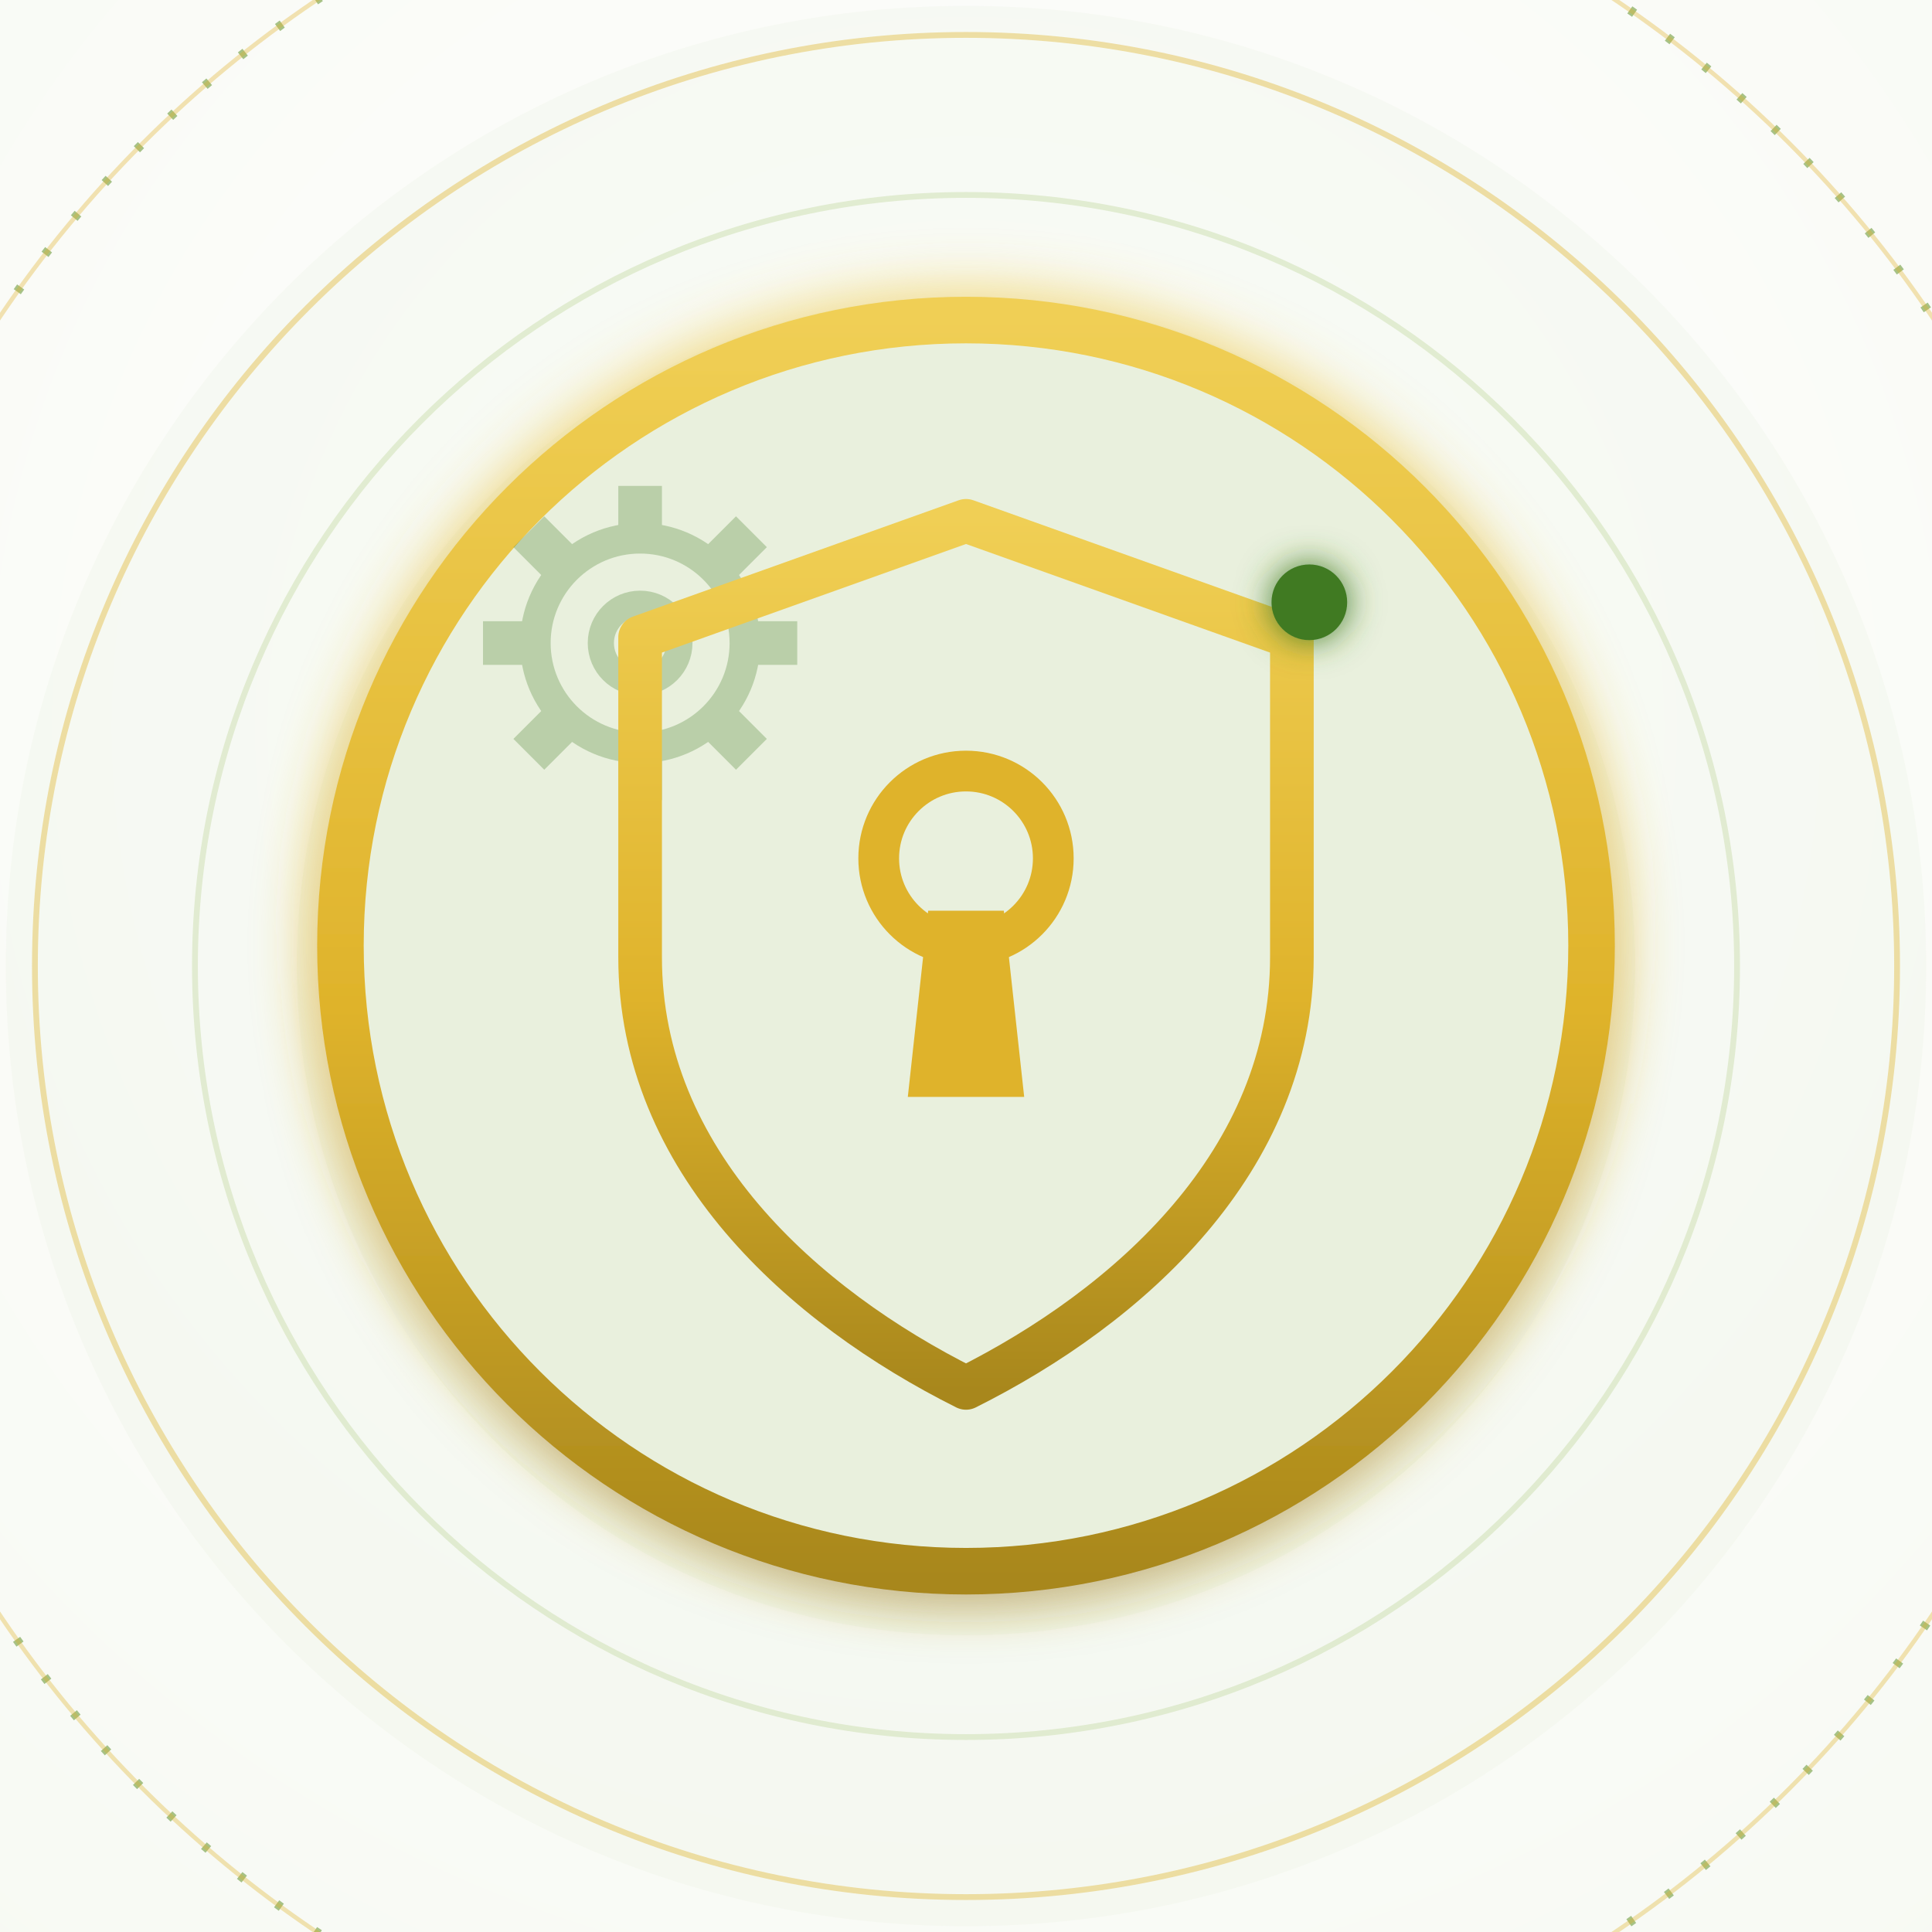
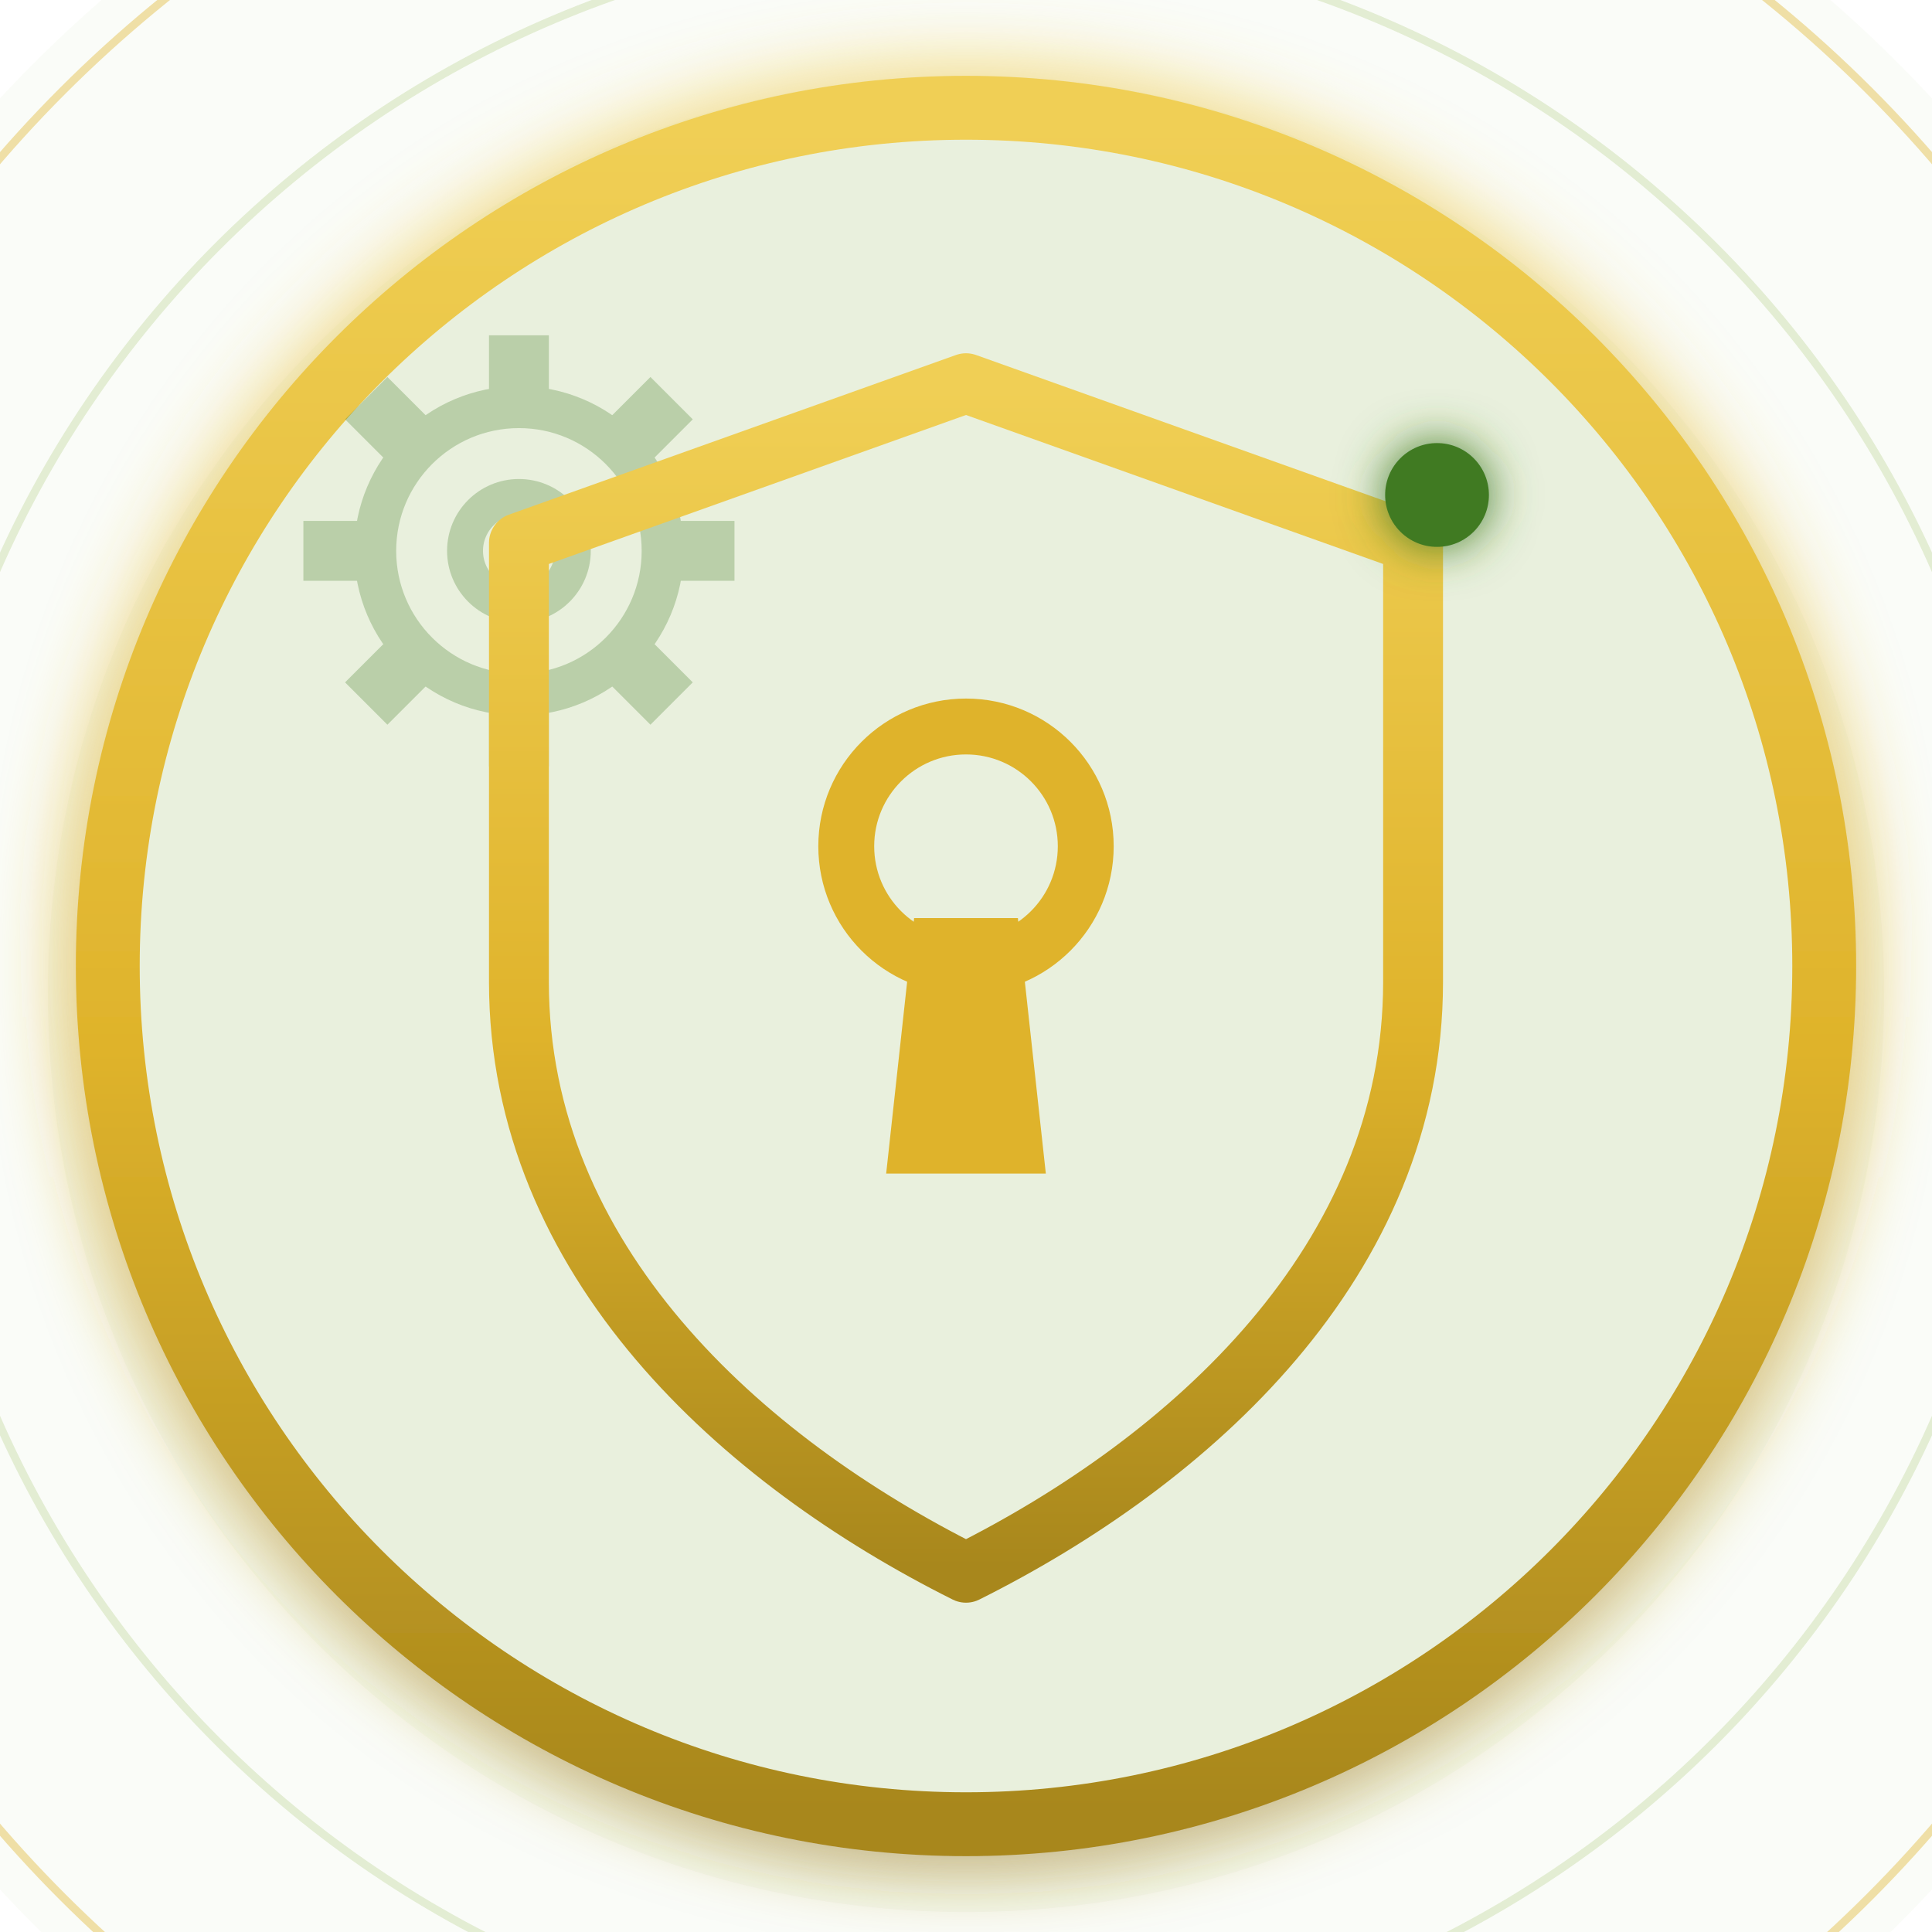
- <svg xmlns="http://www.w3.org/2000/svg" width="664" height="664" viewBox="180 180 664 664">
+ <svg xmlns="http://www.w3.org/2000/svg" width="484" height="484" viewBox="270 263 484 484">
  <defs>
-     <filter id="glowL" x="-150%" y="-150%" width="400%" height="400%">
+     <filter id="glow" x="-150%" y="-150%" width="400%" height="400%">
      <feGaussianBlur stdDeviation="6" result="b" />
      <feMerge>
        <feMergeNode in="b" />
        <feMergeNode in="SourceGraphic" />
      </feMerge>
    </filter>
-     <filter id="softglowL" x="-80%" y="-80%" width="260%" height="260%">
+     <filter id="softglow" x="-80%" y="-80%" width="260%" height="260%">
      <feGaussianBlur stdDeviation="10" result="b" />
      <feMerge>
        <feMergeNode in="b" />
        <feMergeNode in="SourceGraphic" />
      </feMerge>
    </filter>
-     <radialGradient id="bggL" cx="50%" cy="42%" r="75%">
+     <radialGradient id="bgg" cx="50%" cy="42%" r="75%">
      <stop offset="0%" stop-color="#ffffff" />
      <stop offset="100%" stop-color="#f4f7ee" />
    </radialGradient>
-     <linearGradient id="goldgL" x1="0" y1="0" x2="0" y2="1">
+     <linearGradient id="goldg" x1="0" y1="0" x2="0" y2="1">
      <stop offset="0%" stop-color="#f0cf55" />
      <stop offset="55%" stop-color="#dfb32b" />
      <stop offset="100%" stop-color="#a8871c" />
    </linearGradient>
  </defs>
-   <rect width="1024" height="1024" fill="url(#bggL)" />
  <circle cx="512" cy="512" r="330" fill="#cfe0b4" opacity="0.10" />
  <circle cx="512" cy="512" r="230" fill="#b7d38e" opacity="0.08" />
  <circle cx="512" cy="512" r="400" fill="none" stroke="#9dbb7a" stroke-width="3" stroke-dasharray="2 14" opacity="0.9" />
  <circle cx="512" cy="512" r="400" fill="none" stroke="#dfb32b" stroke-width="1.5" opacity="0.35" />
-   <circle cx="512.0" cy="112.0" r="9" fill="#3f7a24" filter="url(#glowL)" />
-   <circle cx="858.4" cy="312.0" r="9" fill="#3f7a24" filter="url(#glowL)" />
-   <circle cx="858.4" cy="712.0" r="9" fill="#3f7a24" filter="url(#glowL)" />
-   <circle cx="512.0" cy="912.0" r="9" fill="#3f7a24" filter="url(#glowL)" />
-   <circle cx="165.6" cy="712.0" r="9" fill="#3f7a24" filter="url(#glowL)" />
-   <circle cx="165.6" cy="312.0" r="9" fill="#3f7a24" filter="url(#glowL)" />
+   <circle cx="512.0" cy="112.0" r="9" fill="#3f7a24" filter="url(#glow)" />
+   <circle cx="858.4" cy="312.0" r="9" fill="#3f7a24" filter="url(#glow)" />
+   <circle cx="858.4" cy="712.0" r="9" fill="#3f7a24" filter="url(#glow)" />
+   <circle cx="512.0" cy="912.0" r="9" fill="#3f7a24" filter="url(#glow)" />
+   <circle cx="165.6" cy="712.0" r="9" fill="#3f7a24" filter="url(#glow)" />
+   <circle cx="165.6" cy="312.0" r="9" fill="#3f7a24" filter="url(#glow)" />
  <circle cx="512" cy="512" r="320" fill="none" stroke="#dfb32b" stroke-width="2" opacity="0.4" />
  <circle cx="512" cy="512" r="265" fill="none" stroke="#cfe0b4" stroke-width="2" opacity="0.55" />
  <g transform="translate(512,505)">
-     <g filter="url(#softglowL)">
-       <circle r="215" fill="#e9f0dd" stroke="url(#goldgL)" stroke-width="16" />
+     <g filter="url(#softglow)">
+       <circle r="215" fill="#e9f0dd" stroke="url(#goldg)" stroke-width="16" />
    </g>
    <g transform="translate(-112,-104) scale(1.5)" opacity="0.28">
      <circle r="24" fill="none" stroke="#3f7a24" stroke-width="7" />
      <circle r="9" fill="none" stroke="#3f7a24" stroke-width="6" />
      <line x1="24.0" y1="0.0" x2="36.0" y2="0.0" stroke="#3f7a24" stroke-width="10" />
      <line x1="17.0" y1="17.0" x2="25.5" y2="25.5" stroke="#3f7a24" stroke-width="10" />
      <line x1="0.0" y1="24.0" x2="0.0" y2="36.0" stroke="#3f7a24" stroke-width="10" />
      <line x1="-17.0" y1="17.0" x2="-25.5" y2="25.5" stroke="#3f7a24" stroke-width="10" />
      <line x1="-24.0" y1="0.0" x2="-36.0" y2="0.0" stroke="#3f7a24" stroke-width="10" />
      <line x1="-17.0" y1="-17.0" x2="-25.5" y2="-25.5" stroke="#3f7a24" stroke-width="10" />
      <line x1="-0.0" y1="-24.0" x2="-0.0" y2="-36.0" stroke="#3f7a24" stroke-width="10" />
      <line x1="17.0" y1="-17.0" x2="25.5" y2="-25.5" stroke="#3f7a24" stroke-width="10" />
    </g>
    <g transform="translate(0,-6)">
-       <path d="M0,-140 L112,-100 L112,10 C112,80 56,130 0,158 C-56,130 -112,80 -112,10 L-112,-100 Z" fill="none" stroke="url(#goldgL)" stroke-width="15" stroke-linejoin="round" />
+       <path d="M0,-140 L112,-100 L112,10 C112,80 56,130 0,158 C-56,130 -112,80 -112,10 L-112,-100 Z" fill="none" stroke="url(#goldg)" stroke-width="15" stroke-linejoin="round" />
      <circle cx="0" cy="-24" r="30" fill="none" stroke="#dfb32b" stroke-width="14" />
      <path d="M-13,-6 L-20,58 L20,58 L13,-6 Z" fill="#dfb32b" />
    </g>
-     <circle cx="118" cy="-118" r="13" fill="#3f7a24" filter="url(#glowL)" />
+     <circle cx="118" cy="-118" r="13" fill="#3f7a24" filter="url(#glow)" />
  </g>
</svg>
